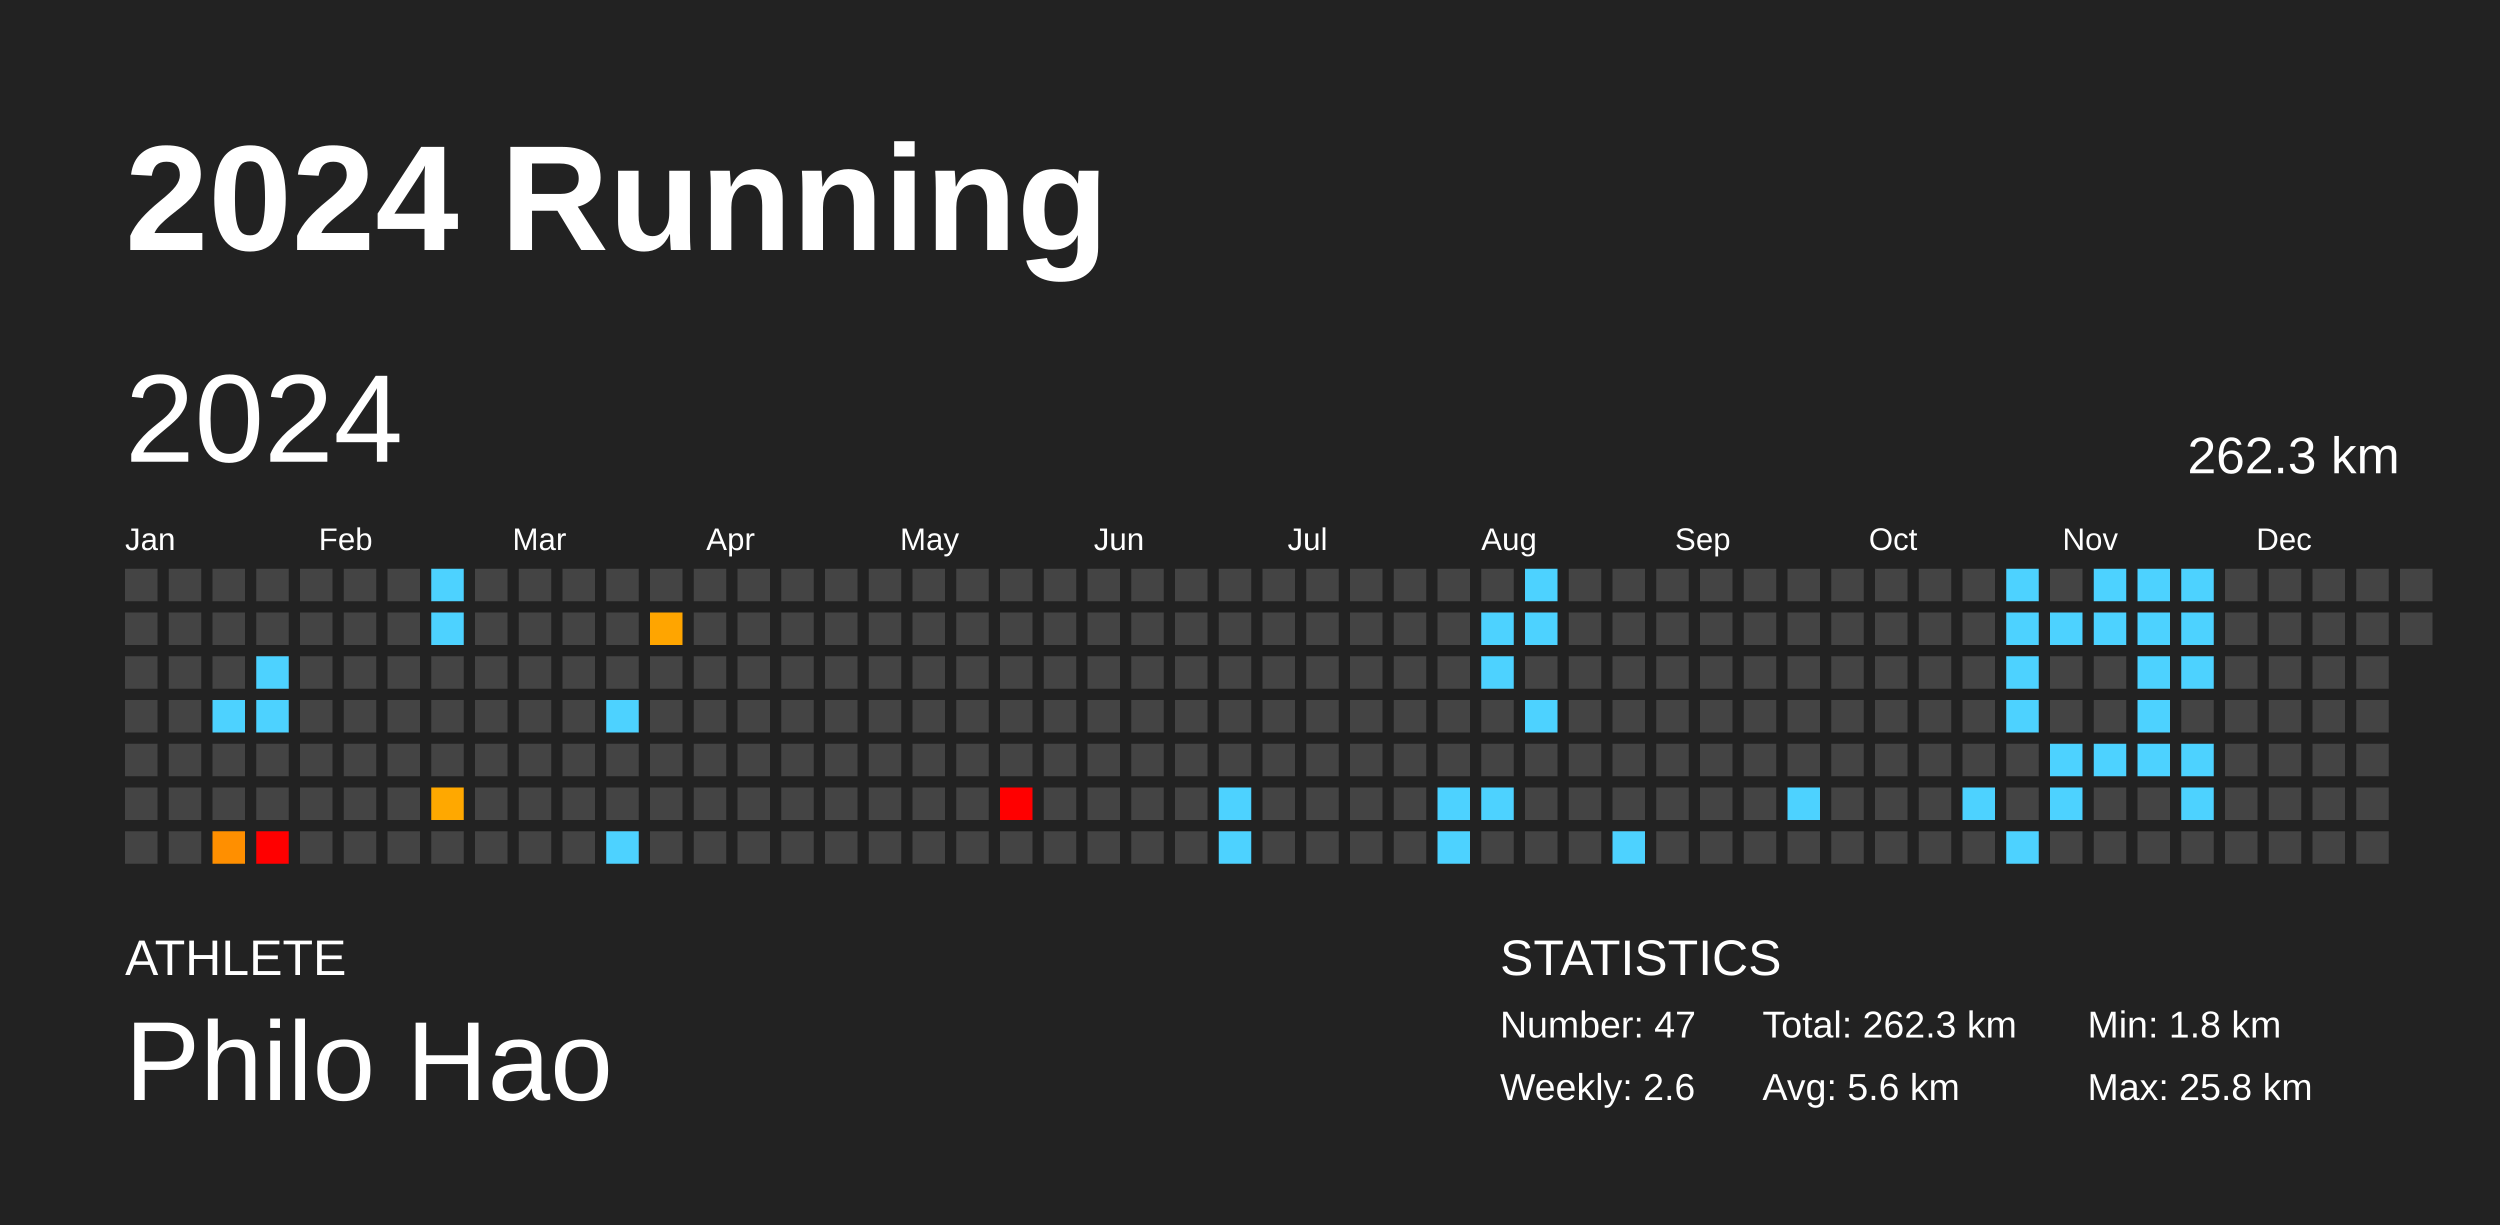
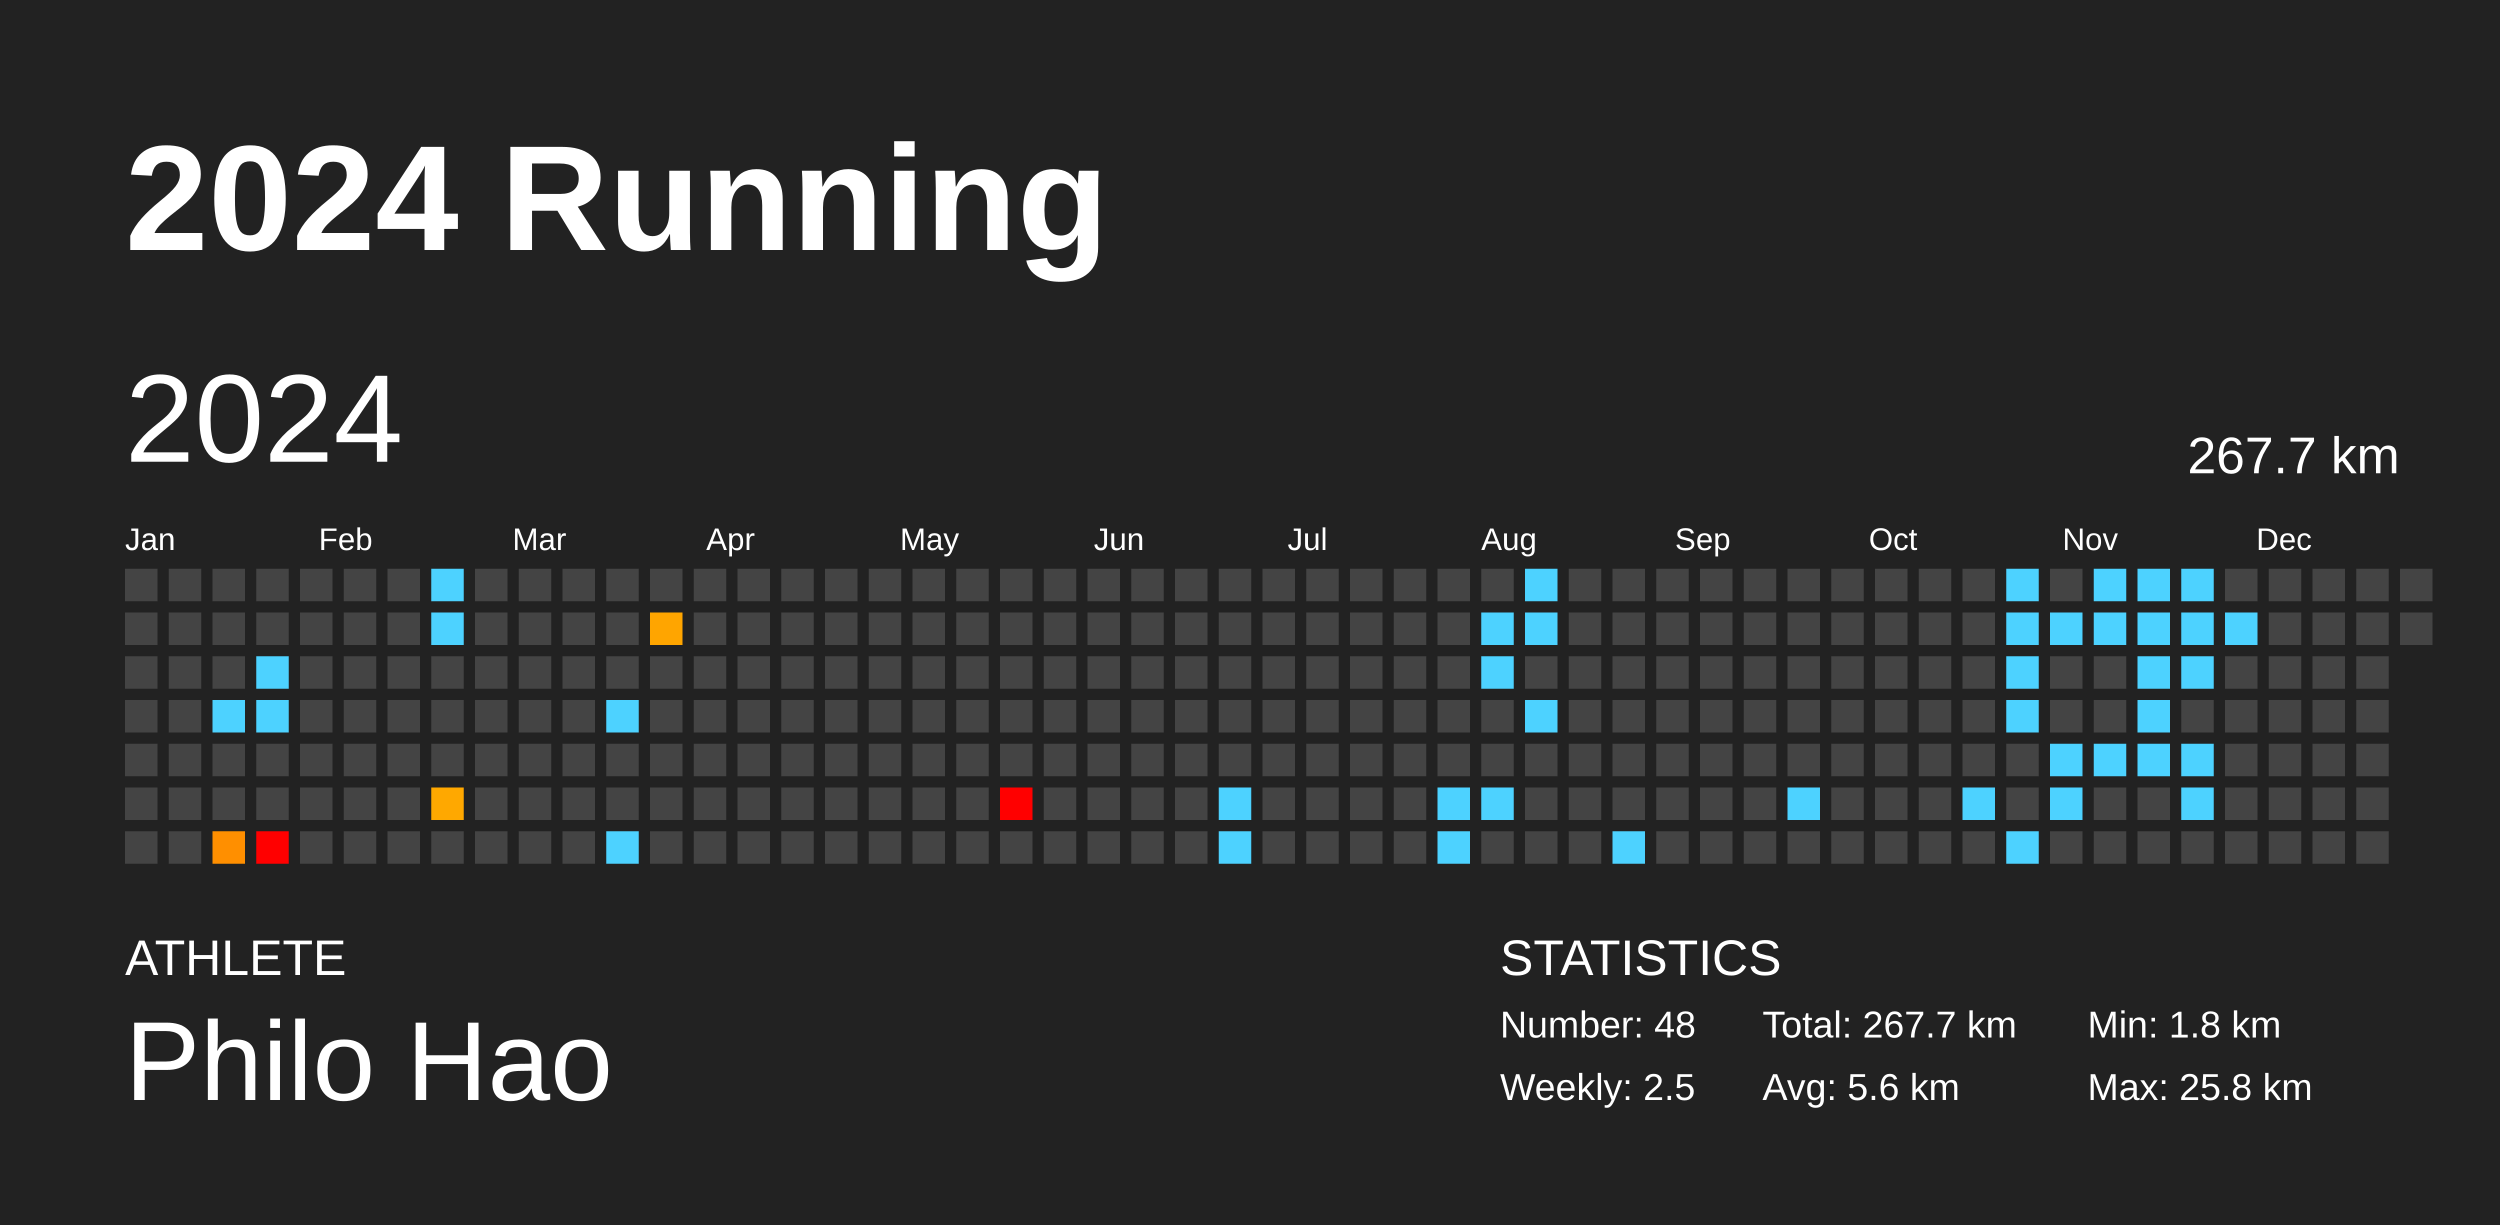
<svg xmlns="http://www.w3.org/2000/svg" baseProfile="full" height="98mm" version="1.1" viewBox="0,0,200,98" width="200mm">
  <defs />
  <rect fill="#222222" height="98" width="200" x="0" y="0" />
  <text fill="#FFFFFF" style="font-size:12px; font-family:Arial; font-weight:bold;" x="10" y="20">2024 Running</text>
  <text fill="#FFFFFF" style="font-size:4px; font-family:Arial" x="10" y="78">ATHLETE</text>
  <text fill="#FFFFFF" style="font-size:9px; font-family:Arial" x="10" y="88">Philo Hao</text>
  <text fill="#FFFFFF" style="font-size:4px; font-family:Arial" x="120" y="78">STATISTICS</text>
-   <text fill="#FFFFFF" style="font-size:3px; font-family:Arial" x="120" y="83">Number: 47</text>
-   <text fill="#FFFFFF" style="font-size:3px; font-family:Arial" x="120" y="88">Weekly: 2.6</text>
-   <text fill="#FFFFFF" style="font-size:3px; font-family:Arial" x="141" y="83">Total: 262.3 km</text>
+   <text fill="#FFFFFF" style="font-size:3px; font-family:Arial" x="120" y="83">Number: 48</text>
+   <text fill="#FFFFFF" style="font-size:3px; font-family:Arial" x="120" y="88">Weekly: 2.5</text>
+   <text fill="#FFFFFF" style="font-size:3px; font-family:Arial" x="141" y="83">Total: 267.7 km</text>
  <text fill="#FFFFFF" style="font-size:3px; font-family:Arial" x="141" y="88">Avg: 5.6 km</text>
  <text fill="#FFFFFF" style="font-size:3px; font-family:Arial" x="167" y="83">Min: 1.8 km</text>
  <text fill="#FFFFFF" style="font-size:3px; font-family:Arial" x="167" y="88">Max: 25.8 km</text>
  <text dominant-baseline="hanging" fill="#FFFFFF" style="font-size:10.0px; font-family:Arial;" x="10" y="30">2024</text>
-   <text dominant-baseline="hanging" fill="#FFFFFF" style="font-size:4.125px; font-family:Arial;" x="175" y="35">262.3 km</text>
+   <text dominant-baseline="hanging" fill="#FFFFFF" style="font-size:4.125px; font-family:Arial;" x="175" y="35">267.7 km</text>
  <text fill="#FFFFFF" style="font-size:2.5px; font-family:Arial" x="10.0" y="44">Jan</text>
  <text fill="#FFFFFF" style="font-size:2.5px; font-family:Arial" x="25.5" y="44">Feb</text>
  <text fill="#FFFFFF" style="font-size:2.5px; font-family:Arial" x="41.0" y="44">Mar</text>
  <text fill="#FFFFFF" style="font-size:2.5px; font-family:Arial" x="56.5" y="44">Apr</text>
  <text fill="#FFFFFF" style="font-size:2.5px; font-family:Arial" x="72.0" y="44">May</text>
  <text fill="#FFFFFF" style="font-size:2.5px; font-family:Arial" x="87.5" y="44">Jun</text>
  <text fill="#FFFFFF" style="font-size:2.5px; font-family:Arial" x="103.0" y="44">Jul</text>
  <text fill="#FFFFFF" style="font-size:2.5px; font-family:Arial" x="118.5" y="44">Aug</text>
  <text fill="#FFFFFF" style="font-size:2.5px; font-family:Arial" x="134.0" y="44">Sep</text>
  <text fill="#FFFFFF" style="font-size:2.5px; font-family:Arial" x="149.5" y="44">Oct</text>
  <text fill="#FFFFFF" style="font-size:2.5px; font-family:Arial" x="165.0" y="44">Nov</text>
  <text fill="#FFFFFF" style="font-size:2.5px; font-family:Arial" x="180.5" y="44">Dec</text>
  <rect fill="#444444" height="2.6" width="2.6" x="10.0" y="45.5" />
  <rect fill="#444444" height="2.6" width="2.6" x="10.0" y="49.0" />
  <rect fill="#444444" height="2.6" width="2.6" x="10.0" y="52.5" />
  <rect fill="#444444" height="2.6" width="2.6" x="10.0" y="56.0" />
  <rect fill="#444444" height="2.6" width="2.6" x="10.0" y="59.5" />
  <rect fill="#444444" height="2.6" width="2.6" x="10.0" y="63.0" />
  <rect fill="#444444" height="2.6" width="2.6" x="10.0" y="66.5" />
  <rect fill="#444444" height="2.6" width="2.6" x="13.5" y="45.5" />
  <rect fill="#444444" height="2.6" width="2.6" x="13.5" y="49.0" />
  <rect fill="#444444" height="2.6" width="2.6" x="13.5" y="52.5" />
  <rect fill="#444444" height="2.6" width="2.6" x="13.5" y="56.0" />
  <rect fill="#444444" height="2.6" width="2.6" x="13.5" y="59.5" />
  <rect fill="#444444" height="2.6" width="2.6" x="13.5" y="63.0" />
  <rect fill="#444444" height="2.6" width="2.6" x="13.5" y="66.5" />
  <rect fill="#444444" height="2.6" width="2.6" x="17.0" y="45.5" />
  <rect fill="#444444" height="2.6" width="2.6" x="17.0" y="49.0" />
  <rect fill="#444444" height="2.6" width="2.6" x="17.0" y="52.5" />
  <rect fill="#4dd2ff" height="2.6" width="2.6" x="17.0" y="56.0" />
  <rect fill="#444444" height="2.6" width="2.6" x="17.0" y="59.5" />
  <rect fill="#444444" height="2.6" width="2.6" x="17.0" y="63.0" />
  <rect fill="#ff8f00" height="2.6" width="2.6" x="17.0" y="66.5" />
  <rect fill="#444444" height="2.6" width="2.6" x="20.5" y="45.5" />
  <rect fill="#444444" height="2.6" width="2.6" x="20.5" y="49.0" />
  <rect fill="#4dd2ff" height="2.6" width="2.6" x="20.5" y="52.5" />
  <rect fill="#4dd2ff" height="2.6" width="2.6" x="20.5" y="56.0" />
  <rect fill="#444444" height="2.6" width="2.6" x="20.5" y="59.5" />
  <rect fill="#444444" height="2.6" width="2.6" x="20.5" y="63.0" />
  <rect fill="red" height="2.6" width="2.6" x="20.5" y="66.5" />
  <rect fill="#444444" height="2.6" width="2.6" x="24.0" y="45.5" />
  <rect fill="#444444" height="2.6" width="2.6" x="24.0" y="49.0" />
  <rect fill="#444444" height="2.6" width="2.6" x="24.0" y="52.5" />
  <rect fill="#444444" height="2.6" width="2.6" x="24.0" y="56.0" />
  <rect fill="#444444" height="2.6" width="2.6" x="24.0" y="59.5" />
  <rect fill="#444444" height="2.6" width="2.6" x="24.0" y="63.0" />
  <rect fill="#444444" height="2.6" width="2.6" x="24.0" y="66.5" />
  <rect fill="#444444" height="2.6" width="2.6" x="27.5" y="45.5" />
  <rect fill="#444444" height="2.6" width="2.6" x="27.5" y="49.0" />
  <rect fill="#444444" height="2.6" width="2.6" x="27.5" y="52.5" />
  <rect fill="#444444" height="2.6" width="2.6" x="27.5" y="56.0" />
  <rect fill="#444444" height="2.6" width="2.6" x="27.5" y="59.5" />
  <rect fill="#444444" height="2.6" width="2.6" x="27.5" y="63.0" />
  <rect fill="#444444" height="2.6" width="2.6" x="27.5" y="66.5" />
  <rect fill="#444444" height="2.6" width="2.6" x="31.0" y="45.5" />
  <rect fill="#444444" height="2.6" width="2.6" x="31.0" y="49.0" />
  <rect fill="#444444" height="2.6" width="2.6" x="31.0" y="52.5" />
  <rect fill="#444444" height="2.6" width="2.6" x="31.0" y="56.0" />
  <rect fill="#444444" height="2.6" width="2.6" x="31.0" y="59.5" />
  <rect fill="#444444" height="2.6" width="2.6" x="31.0" y="63.0" />
  <rect fill="#444444" height="2.6" width="2.6" x="31.0" y="66.5" />
  <rect fill="#4dd2ff" height="2.6" width="2.6" x="34.5" y="45.5" />
  <rect fill="#4dd2ff" height="2.6" width="2.6" x="34.5" y="49.0" />
  <rect fill="#444444" height="2.6" width="2.6" x="34.5" y="52.5" />
  <rect fill="#444444" height="2.6" width="2.6" x="34.5" y="56.0" />
  <rect fill="#444444" height="2.6" width="2.6" x="34.5" y="59.5" />
  <rect fill="#ffa800" height="2.6" width="2.6" x="34.5" y="63.0" />
  <rect fill="#444444" height="2.6" width="2.6" x="34.5" y="66.5" />
  <rect fill="#444444" height="2.6" width="2.6" x="38.0" y="45.5" />
  <rect fill="#444444" height="2.6" width="2.6" x="38.0" y="49.0" />
  <rect fill="#444444" height="2.6" width="2.6" x="38.0" y="52.5" />
  <rect fill="#444444" height="2.6" width="2.6" x="38.0" y="56.0" />
  <rect fill="#444444" height="2.6" width="2.6" x="38.0" y="59.5" />
  <rect fill="#444444" height="2.6" width="2.6" x="38.0" y="63.0" />
  <rect fill="#444444" height="2.6" width="2.6" x="38.0" y="66.5" />
  <rect fill="#444444" height="2.6" width="2.6" x="41.5" y="45.5" />
  <rect fill="#444444" height="2.6" width="2.6" x="41.5" y="49.0" />
  <rect fill="#444444" height="2.6" width="2.6" x="41.5" y="52.5" />
  <rect fill="#444444" height="2.6" width="2.6" x="41.5" y="56.0" />
  <rect fill="#444444" height="2.6" width="2.6" x="41.5" y="59.5" />
  <rect fill="#444444" height="2.6" width="2.6" x="41.5" y="63.0" />
  <rect fill="#444444" height="2.6" width="2.6" x="41.5" y="66.5" />
  <rect fill="#444444" height="2.6" width="2.6" x="45.0" y="45.5" />
  <rect fill="#444444" height="2.6" width="2.6" x="45.0" y="49.0" />
  <rect fill="#444444" height="2.6" width="2.6" x="45.0" y="52.5" />
  <rect fill="#444444" height="2.6" width="2.6" x="45.0" y="56.0" />
  <rect fill="#444444" height="2.6" width="2.6" x="45.0" y="59.5" />
  <rect fill="#444444" height="2.6" width="2.6" x="45.0" y="63.0" />
  <rect fill="#444444" height="2.6" width="2.6" x="45.0" y="66.5" />
  <rect fill="#444444" height="2.6" width="2.6" x="48.5" y="45.5" />
  <rect fill="#444444" height="2.6" width="2.6" x="48.5" y="49.0" />
  <rect fill="#444444" height="2.6" width="2.6" x="48.5" y="52.5" />
  <rect fill="#4dd2ff" height="2.6" width="2.6" x="48.5" y="56.0" />
  <rect fill="#444444" height="2.6" width="2.6" x="48.5" y="59.5" />
  <rect fill="#444444" height="2.6" width="2.6" x="48.5" y="63.0" />
  <rect fill="#4dd2ff" height="2.6" width="2.6" x="48.5" y="66.5" />
  <rect fill="#444444" height="2.6" width="2.6" x="52.0" y="45.5" />
  <rect fill="#ffa500" height="2.6" width="2.6" x="52.0" y="49.0" />
  <rect fill="#444444" height="2.6" width="2.6" x="52.0" y="52.5" />
  <rect fill="#444444" height="2.6" width="2.6" x="52.0" y="56.0" />
  <rect fill="#444444" height="2.6" width="2.6" x="52.0" y="59.5" />
  <rect fill="#444444" height="2.6" width="2.6" x="52.0" y="63.0" />
  <rect fill="#444444" height="2.6" width="2.6" x="52.0" y="66.5" />
  <rect fill="#444444" height="2.6" width="2.6" x="55.5" y="45.5" />
  <rect fill="#444444" height="2.6" width="2.6" x="55.5" y="49.0" />
  <rect fill="#444444" height="2.6" width="2.6" x="55.5" y="52.5" />
  <rect fill="#444444" height="2.6" width="2.6" x="55.5" y="56.0" />
  <rect fill="#444444" height="2.6" width="2.6" x="55.5" y="59.5" />
  <rect fill="#444444" height="2.6" width="2.6" x="55.5" y="63.0" />
  <rect fill="#444444" height="2.6" width="2.6" x="55.5" y="66.5" />
  <rect fill="#444444" height="2.6" width="2.6" x="59.0" y="45.5" />
  <rect fill="#444444" height="2.6" width="2.6" x="59.0" y="49.0" />
  <rect fill="#444444" height="2.6" width="2.6" x="59.0" y="52.5" />
  <rect fill="#444444" height="2.6" width="2.6" x="59.0" y="56.0" />
  <rect fill="#444444" height="2.6" width="2.6" x="59.0" y="59.5" />
  <rect fill="#444444" height="2.6" width="2.6" x="59.0" y="63.0" />
  <rect fill="#444444" height="2.6" width="2.6" x="59.0" y="66.5" />
  <rect fill="#444444" height="2.6" width="2.6" x="62.5" y="45.5" />
  <rect fill="#444444" height="2.6" width="2.6" x="62.5" y="49.0" />
  <rect fill="#444444" height="2.6" width="2.6" x="62.5" y="52.5" />
  <rect fill="#444444" height="2.6" width="2.6" x="62.5" y="56.0" />
  <rect fill="#444444" height="2.6" width="2.6" x="62.5" y="59.5" />
  <rect fill="#444444" height="2.6" width="2.6" x="62.5" y="63.0" />
  <rect fill="#444444" height="2.6" width="2.6" x="62.5" y="66.5" />
  <rect fill="#444444" height="2.6" width="2.6" x="66.0" y="45.5" />
  <rect fill="#444444" height="2.6" width="2.6" x="66.0" y="49.0" />
  <rect fill="#444444" height="2.6" width="2.6" x="66.0" y="52.5" />
  <rect fill="#444444" height="2.6" width="2.6" x="66.0" y="56.0" />
  <rect fill="#444444" height="2.6" width="2.6" x="66.0" y="59.5" />
  <rect fill="#444444" height="2.6" width="2.6" x="66.0" y="63.0" />
  <rect fill="#444444" height="2.6" width="2.6" x="66.0" y="66.5" />
  <rect fill="#444444" height="2.6" width="2.6" x="69.5" y="45.5" />
  <rect fill="#444444" height="2.6" width="2.6" x="69.5" y="49.0" />
  <rect fill="#444444" height="2.6" width="2.6" x="69.5" y="52.5" />
  <rect fill="#444444" height="2.6" width="2.6" x="69.5" y="56.0" />
  <rect fill="#444444" height="2.6" width="2.6" x="69.5" y="59.5" />
  <rect fill="#444444" height="2.6" width="2.6" x="69.5" y="63.0" />
  <rect fill="#444444" height="2.6" width="2.6" x="69.5" y="66.5" />
  <rect fill="#444444" height="2.6" width="2.6" x="73.0" y="45.5" />
  <rect fill="#444444" height="2.6" width="2.6" x="73.0" y="49.0" />
  <rect fill="#444444" height="2.6" width="2.6" x="73.0" y="52.5" />
  <rect fill="#444444" height="2.6" width="2.6" x="73.0" y="56.0" />
  <rect fill="#444444" height="2.6" width="2.6" x="73.0" y="59.5" />
  <rect fill="#444444" height="2.6" width="2.6" x="73.0" y="63.0" />
  <rect fill="#444444" height="2.6" width="2.6" x="73.0" y="66.5" />
  <rect fill="#444444" height="2.6" width="2.6" x="76.5" y="45.5" />
  <rect fill="#444444" height="2.6" width="2.6" x="76.5" y="49.0" />
  <rect fill="#444444" height="2.6" width="2.6" x="76.5" y="52.5" />
  <rect fill="#444444" height="2.6" width="2.6" x="76.5" y="56.0" />
  <rect fill="#444444" height="2.6" width="2.6" x="76.5" y="59.5" />
  <rect fill="#444444" height="2.6" width="2.6" x="76.5" y="63.0" />
  <rect fill="#444444" height="2.6" width="2.6" x="76.5" y="66.5" />
  <rect fill="#444444" height="2.6" width="2.6" x="80.0" y="45.5" />
  <rect fill="#444444" height="2.6" width="2.6" x="80.0" y="49.0" />
  <rect fill="#444444" height="2.6" width="2.6" x="80.0" y="52.5" />
  <rect fill="#444444" height="2.6" width="2.6" x="80.0" y="56.0" />
  <rect fill="#444444" height="2.6" width="2.6" x="80.0" y="59.5" />
  <rect fill="red" height="2.6" width="2.6" x="80.0" y="63.0" />
  <rect fill="#444444" height="2.6" width="2.6" x="80.0" y="66.5" />
  <rect fill="#444444" height="2.6" width="2.6" x="83.5" y="45.5" />
  <rect fill="#444444" height="2.6" width="2.6" x="83.5" y="49.0" />
  <rect fill="#444444" height="2.6" width="2.6" x="83.5" y="52.5" />
  <rect fill="#444444" height="2.6" width="2.6" x="83.5" y="56.0" />
  <rect fill="#444444" height="2.6" width="2.6" x="83.5" y="59.5" />
  <rect fill="#444444" height="2.6" width="2.6" x="83.5" y="63.0" />
  <rect fill="#444444" height="2.6" width="2.6" x="83.5" y="66.5" />
  <rect fill="#444444" height="2.6" width="2.6" x="87.0" y="45.5" />
  <rect fill="#444444" height="2.6" width="2.6" x="87.0" y="49.0" />
  <rect fill="#444444" height="2.6" width="2.6" x="87.0" y="52.5" />
  <rect fill="#444444" height="2.6" width="2.6" x="87.0" y="56.0" />
  <rect fill="#444444" height="2.6" width="2.6" x="87.0" y="59.5" />
  <rect fill="#444444" height="2.6" width="2.6" x="87.0" y="63.0" />
  <rect fill="#444444" height="2.6" width="2.6" x="87.0" y="66.5" />
  <rect fill="#444444" height="2.6" width="2.6" x="90.5" y="45.5" />
  <rect fill="#444444" height="2.6" width="2.6" x="90.5" y="49.0" />
  <rect fill="#444444" height="2.6" width="2.6" x="90.5" y="52.5" />
  <rect fill="#444444" height="2.6" width="2.6" x="90.5" y="56.0" />
  <rect fill="#444444" height="2.6" width="2.6" x="90.5" y="59.5" />
  <rect fill="#444444" height="2.6" width="2.6" x="90.5" y="63.0" />
  <rect fill="#444444" height="2.6" width="2.6" x="90.5" y="66.5" />
  <rect fill="#444444" height="2.6" width="2.6" x="94.0" y="45.5" />
  <rect fill="#444444" height="2.6" width="2.6" x="94.0" y="49.0" />
  <rect fill="#444444" height="2.6" width="2.6" x="94.0" y="52.5" />
  <rect fill="#444444" height="2.6" width="2.6" x="94.0" y="56.0" />
  <rect fill="#444444" height="2.6" width="2.6" x="94.0" y="59.5" />
  <rect fill="#444444" height="2.6" width="2.6" x="94.0" y="63.0" />
  <rect fill="#444444" height="2.6" width="2.6" x="94.0" y="66.5" />
  <rect fill="#444444" height="2.6" width="2.6" x="97.5" y="45.5" />
  <rect fill="#444444" height="2.6" width="2.6" x="97.5" y="49.0" />
  <rect fill="#444444" height="2.6" width="2.6" x="97.5" y="52.5" />
  <rect fill="#444444" height="2.6" width="2.6" x="97.5" y="56.0" />
  <rect fill="#444444" height="2.6" width="2.6" x="97.5" y="59.5" />
  <rect fill="#4dd2ff" height="2.6" width="2.6" x="97.5" y="63.0" />
  <rect fill="#4dd2ff" height="2.6" width="2.6" x="97.5" y="66.5" />
  <rect fill="#444444" height="2.6" width="2.6" x="101.0" y="45.5" />
  <rect fill="#444444" height="2.6" width="2.6" x="101.0" y="49.0" />
  <rect fill="#444444" height="2.6" width="2.6" x="101.0" y="52.5" />
  <rect fill="#444444" height="2.6" width="2.6" x="101.0" y="56.0" />
  <rect fill="#444444" height="2.6" width="2.6" x="101.0" y="59.5" />
  <rect fill="#444444" height="2.6" width="2.6" x="101.0" y="63.0" />
  <rect fill="#444444" height="2.6" width="2.6" x="101.0" y="66.5" />
  <rect fill="#444444" height="2.6" width="2.6" x="104.5" y="45.5" />
  <rect fill="#444444" height="2.6" width="2.6" x="104.5" y="49.0" />
  <rect fill="#444444" height="2.6" width="2.6" x="104.5" y="52.5" />
  <rect fill="#444444" height="2.6" width="2.6" x="104.5" y="56.0" />
  <rect fill="#444444" height="2.6" width="2.6" x="104.5" y="59.5" />
  <rect fill="#444444" height="2.6" width="2.6" x="104.5" y="63.0" />
  <rect fill="#444444" height="2.6" width="2.6" x="104.5" y="66.5" />
  <rect fill="#444444" height="2.6" width="2.6" x="108.0" y="45.5" />
  <rect fill="#444444" height="2.6" width="2.6" x="108.0" y="49.0" />
  <rect fill="#444444" height="2.6" width="2.6" x="108.0" y="52.5" />
  <rect fill="#444444" height="2.6" width="2.6" x="108.0" y="56.0" />
  <rect fill="#444444" height="2.6" width="2.6" x="108.0" y="59.5" />
  <rect fill="#444444" height="2.6" width="2.6" x="108.0" y="63.0" />
  <rect fill="#444444" height="2.6" width="2.6" x="108.0" y="66.5" />
  <rect fill="#444444" height="2.6" width="2.6" x="111.5" y="45.5" />
  <rect fill="#444444" height="2.6" width="2.6" x="111.5" y="49.0" />
  <rect fill="#444444" height="2.6" width="2.6" x="111.5" y="52.5" />
  <rect fill="#444444" height="2.6" width="2.6" x="111.5" y="56.0" />
  <rect fill="#444444" height="2.6" width="2.6" x="111.5" y="59.5" />
  <rect fill="#444444" height="2.6" width="2.6" x="111.5" y="63.0" />
  <rect fill="#444444" height="2.6" width="2.6" x="111.5" y="66.5" />
  <rect fill="#444444" height="2.6" width="2.6" x="115.0" y="45.5" />
  <rect fill="#444444" height="2.6" width="2.6" x="115.0" y="49.0" />
  <rect fill="#444444" height="2.6" width="2.6" x="115.0" y="52.5" />
  <rect fill="#444444" height="2.6" width="2.6" x="115.0" y="56.0" />
  <rect fill="#444444" height="2.6" width="2.6" x="115.0" y="59.5" />
  <rect fill="#4dd2ff" height="2.6" width="2.6" x="115.0" y="63.0" />
  <rect fill="#4dd2ff" height="2.6" width="2.6" x="115.0" y="66.5" />
  <rect fill="#444444" height="2.6" width="2.6" x="118.5" y="45.5" />
  <rect fill="#4dd2ff" height="2.6" width="2.6" x="118.5" y="49.0" />
  <rect fill="#4dd2ff" height="2.6" width="2.6" x="118.5" y="52.5" />
  <rect fill="#444444" height="2.6" width="2.6" x="118.5" y="56.0" />
  <rect fill="#444444" height="2.6" width="2.6" x="118.5" y="59.5" />
  <rect fill="#4dd2ff" height="2.6" width="2.6" x="118.5" y="63.0" />
  <rect fill="#444444" height="2.6" width="2.6" x="118.5" y="66.5" />
  <rect fill="#4dd2ff" height="2.6" width="2.6" x="122.0" y="45.5" />
  <rect fill="#4dd2ff" height="2.6" width="2.6" x="122.0" y="49.0" />
  <rect fill="#444444" height="2.6" width="2.6" x="122.0" y="52.5" />
  <rect fill="#4dd2ff" height="2.6" width="2.6" x="122.0" y="56.0" />
  <rect fill="#444444" height="2.6" width="2.6" x="122.0" y="59.5" />
  <rect fill="#444444" height="2.6" width="2.6" x="122.0" y="63.0" />
  <rect fill="#444444" height="2.6" width="2.6" x="122.0" y="66.5" />
  <rect fill="#444444" height="2.6" width="2.6" x="125.5" y="45.5" />
  <rect fill="#444444" height="2.6" width="2.6" x="125.5" y="49.0" />
  <rect fill="#444444" height="2.6" width="2.6" x="125.5" y="52.5" />
  <rect fill="#444444" height="2.6" width="2.6" x="125.5" y="56.0" />
  <rect fill="#444444" height="2.6" width="2.6" x="125.5" y="59.5" />
  <rect fill="#444444" height="2.6" width="2.6" x="125.5" y="63.0" />
  <rect fill="#444444" height="2.6" width="2.6" x="125.5" y="66.5" />
  <rect fill="#444444" height="2.6" width="2.6" x="129.0" y="45.5" />
  <rect fill="#444444" height="2.6" width="2.6" x="129.0" y="49.0" />
  <rect fill="#444444" height="2.6" width="2.6" x="129.0" y="52.5" />
  <rect fill="#444444" height="2.6" width="2.6" x="129.0" y="56.0" />
  <rect fill="#444444" height="2.6" width="2.6" x="129.0" y="59.5" />
  <rect fill="#444444" height="2.6" width="2.6" x="129.0" y="63.0" />
  <rect fill="#4dd2ff" height="2.6" width="2.6" x="129.0" y="66.5" />
  <rect fill="#444444" height="2.6" width="2.6" x="132.5" y="45.5" />
  <rect fill="#444444" height="2.6" width="2.6" x="132.5" y="49.0" />
  <rect fill="#444444" height="2.6" width="2.6" x="132.5" y="52.5" />
  <rect fill="#444444" height="2.6" width="2.6" x="132.5" y="56.0" />
  <rect fill="#444444" height="2.6" width="2.6" x="132.5" y="59.5" />
  <rect fill="#444444" height="2.6" width="2.6" x="132.5" y="63.0" />
  <rect fill="#444444" height="2.6" width="2.6" x="132.5" y="66.5" />
  <rect fill="#444444" height="2.6" width="2.6" x="136.0" y="45.5" />
  <rect fill="#444444" height="2.6" width="2.6" x="136.0" y="49.0" />
  <rect fill="#444444" height="2.6" width="2.6" x="136.0" y="52.5" />
  <rect fill="#444444" height="2.6" width="2.6" x="136.0" y="56.0" />
  <rect fill="#444444" height="2.6" width="2.6" x="136.0" y="59.5" />
  <rect fill="#444444" height="2.6" width="2.6" x="136.0" y="63.0" />
  <rect fill="#444444" height="2.6" width="2.6" x="136.0" y="66.5" />
  <rect fill="#444444" height="2.6" width="2.6" x="139.5" y="45.5" />
  <rect fill="#444444" height="2.6" width="2.6" x="139.5" y="49.0" />
  <rect fill="#444444" height="2.6" width="2.6" x="139.5" y="52.5" />
  <rect fill="#444444" height="2.6" width="2.6" x="139.5" y="56.0" />
  <rect fill="#444444" height="2.6" width="2.6" x="139.5" y="59.5" />
  <rect fill="#444444" height="2.6" width="2.6" x="139.5" y="63.0" />
  <rect fill="#444444" height="2.6" width="2.6" x="139.5" y="66.5" />
  <rect fill="#444444" height="2.6" width="2.6" x="143.0" y="45.5" />
  <rect fill="#444444" height="2.6" width="2.6" x="143.0" y="49.0" />
  <rect fill="#444444" height="2.6" width="2.6" x="143.0" y="52.5" />
  <rect fill="#444444" height="2.6" width="2.6" x="143.0" y="56.0" />
  <rect fill="#444444" height="2.6" width="2.6" x="143.0" y="59.5" />
  <rect fill="#4dd2ff" height="2.6" width="2.6" x="143.0" y="63.0" />
  <rect fill="#444444" height="2.6" width="2.6" x="143.0" y="66.5" />
  <rect fill="#444444" height="2.6" width="2.6" x="146.5" y="45.5" />
  <rect fill="#444444" height="2.6" width="2.6" x="146.5" y="49.0" />
  <rect fill="#444444" height="2.6" width="2.6" x="146.5" y="52.5" />
  <rect fill="#444444" height="2.6" width="2.6" x="146.5" y="56.0" />
  <rect fill="#444444" height="2.6" width="2.6" x="146.5" y="59.5" />
  <rect fill="#444444" height="2.6" width="2.6" x="146.5" y="63.0" />
  <rect fill="#444444" height="2.6" width="2.6" x="146.5" y="66.5" />
  <rect fill="#444444" height="2.6" width="2.6" x="150.0" y="45.5" />
  <rect fill="#444444" height="2.6" width="2.6" x="150.0" y="49.0" />
  <rect fill="#444444" height="2.6" width="2.6" x="150.0" y="52.5" />
  <rect fill="#444444" height="2.6" width="2.6" x="150.0" y="56.0" />
  <rect fill="#444444" height="2.6" width="2.6" x="150.0" y="59.5" />
  <rect fill="#444444" height="2.6" width="2.6" x="150.0" y="63.0" />
  <rect fill="#444444" height="2.6" width="2.6" x="150.0" y="66.5" />
  <rect fill="#444444" height="2.6" width="2.6" x="153.5" y="45.5" />
  <rect fill="#444444" height="2.6" width="2.6" x="153.5" y="49.0" />
  <rect fill="#444444" height="2.6" width="2.6" x="153.5" y="52.5" />
  <rect fill="#444444" height="2.6" width="2.6" x="153.5" y="56.0" />
  <rect fill="#444444" height="2.6" width="2.6" x="153.5" y="59.5" />
  <rect fill="#444444" height="2.6" width="2.6" x="153.5" y="63.0" />
  <rect fill="#444444" height="2.6" width="2.6" x="153.5" y="66.5" />
  <rect fill="#444444" height="2.6" width="2.6" x="157.0" y="45.5" />
  <rect fill="#444444" height="2.6" width="2.6" x="157.0" y="49.0" />
  <rect fill="#444444" height="2.6" width="2.6" x="157.0" y="52.5" />
  <rect fill="#444444" height="2.6" width="2.6" x="157.0" y="56.0" />
  <rect fill="#444444" height="2.6" width="2.6" x="157.0" y="59.5" />
  <rect fill="#4dd2ff" height="2.6" width="2.6" x="157.0" y="63.0" />
  <rect fill="#444444" height="2.6" width="2.6" x="157.0" y="66.5" />
  <rect fill="#4dd2ff" height="2.6" width="2.6" x="160.5" y="45.5" />
  <rect fill="#4dd2ff" height="2.6" width="2.6" x="160.5" y="49.0" />
  <rect fill="#4dd2ff" height="2.6" width="2.6" x="160.5" y="52.5" />
  <rect fill="#4dd2ff" height="2.6" width="2.6" x="160.5" y="56.0" />
  <rect fill="#444444" height="2.6" width="2.6" x="160.5" y="59.5" />
  <rect fill="#444444" height="2.6" width="2.6" x="160.5" y="63.0" />
  <rect fill="#4dd2ff" height="2.6" width="2.6" x="160.5" y="66.5" />
  <rect fill="#444444" height="2.6" width="2.6" x="164.0" y="45.5" />
  <rect fill="#4dd2ff" height="2.6" width="2.6" x="164.0" y="49.0" />
  <rect fill="#444444" height="2.6" width="2.6" x="164.0" y="52.5" />
  <rect fill="#444444" height="2.6" width="2.6" x="164.0" y="56.0" />
  <rect fill="#4dd2ff" height="2.6" width="2.6" x="164.0" y="59.5" />
  <rect fill="#4dd2ff" height="2.6" width="2.6" x="164.0" y="63.0" />
  <rect fill="#444444" height="2.6" width="2.6" x="164.0" y="66.5" />
  <rect fill="#4dd2ff" height="2.6" width="2.6" x="167.5" y="45.5" />
  <rect fill="#4dd2ff" height="2.6" width="2.6" x="167.5" y="49.0" />
  <rect fill="#444444" height="2.6" width="2.6" x="167.5" y="52.5" />
  <rect fill="#444444" height="2.6" width="2.6" x="167.5" y="56.0" />
  <rect fill="#4dd2ff" height="2.6" width="2.6" x="167.5" y="59.5" />
  <rect fill="#444444" height="2.6" width="2.6" x="167.5" y="63.0" />
  <rect fill="#444444" height="2.6" width="2.6" x="167.5" y="66.5" />
  <rect fill="#4dd2ff" height="2.6" width="2.6" x="171.0" y="45.5" />
  <rect fill="#4dd2ff" height="2.6" width="2.6" x="171.0" y="49.0" />
  <rect fill="#4dd2ff" height="2.6" width="2.6" x="171.0" y="52.5" />
  <rect fill="#4dd2ff" height="2.6" width="2.6" x="171.0" y="56.0" />
  <rect fill="#4dd2ff" height="2.6" width="2.6" x="171.0" y="59.5" />
  <rect fill="#444444" height="2.6" width="2.6" x="171.0" y="63.0" />
  <rect fill="#444444" height="2.6" width="2.6" x="171.0" y="66.5" />
  <rect fill="#4dd2ff" height="2.6" width="2.6" x="174.5" y="45.5" />
  <rect fill="#4dd2ff" height="2.6" width="2.6" x="174.5" y="49.0" />
  <rect fill="#4dd2ff" height="2.6" width="2.6" x="174.5" y="52.5" />
  <rect fill="#444444" height="2.6" width="2.6" x="174.5" y="56.0" />
  <rect fill="#4dd2ff" height="2.6" width="2.6" x="174.5" y="59.5" />
  <rect fill="#4dd2ff" height="2.6" width="2.6" x="174.5" y="63.0" />
  <rect fill="#444444" height="2.6" width="2.6" x="174.5" y="66.5" />
  <rect fill="#444444" height="2.6" width="2.6" x="178.0" y="45.5" />
-   <rect fill="#444444" height="2.6" width="2.6" x="178.0" y="49.0" />
+   <rect fill="#4dd2ff" height="2.6" width="2.6" x="178.0" y="49.0" />
  <rect fill="#444444" height="2.6" width="2.6" x="178.0" y="52.5" />
  <rect fill="#444444" height="2.6" width="2.6" x="178.0" y="56.0" />
  <rect fill="#444444" height="2.6" width="2.6" x="178.0" y="59.5" />
  <rect fill="#444444" height="2.6" width="2.6" x="178.0" y="63.0" />
  <rect fill="#444444" height="2.6" width="2.6" x="178.0" y="66.5" />
  <rect fill="#444444" height="2.6" width="2.6" x="181.5" y="45.5" />
  <rect fill="#444444" height="2.6" width="2.6" x="181.5" y="49.0" />
  <rect fill="#444444" height="2.6" width="2.6" x="181.5" y="52.5" />
  <rect fill="#444444" height="2.6" width="2.6" x="181.5" y="56.0" />
  <rect fill="#444444" height="2.6" width="2.6" x="181.5" y="59.5" />
  <rect fill="#444444" height="2.6" width="2.6" x="181.5" y="63.0" />
  <rect fill="#444444" height="2.6" width="2.6" x="181.5" y="66.5" />
  <rect fill="#444444" height="2.6" width="2.6" x="185.0" y="45.5" />
  <rect fill="#444444" height="2.6" width="2.6" x="185.0" y="49.0" />
  <rect fill="#444444" height="2.6" width="2.6" x="185.0" y="52.5" />
  <rect fill="#444444" height="2.6" width="2.6" x="185.0" y="56.0" />
  <rect fill="#444444" height="2.6" width="2.6" x="185.0" y="59.5" />
  <rect fill="#444444" height="2.6" width="2.6" x="185.0" y="63.0" />
  <rect fill="#444444" height="2.6" width="2.6" x="185.0" y="66.5" />
  <rect fill="#444444" height="2.6" width="2.6" x="188.5" y="45.5" />
  <rect fill="#444444" height="2.6" width="2.6" x="188.5" y="49.0" />
  <rect fill="#444444" height="2.6" width="2.6" x="188.5" y="52.5" />
  <rect fill="#444444" height="2.6" width="2.6" x="188.5" y="56.0" />
  <rect fill="#444444" height="2.6" width="2.6" x="188.5" y="59.5" />
  <rect fill="#444444" height="2.6" width="2.6" x="188.5" y="63.0" />
  <rect fill="#444444" height="2.6" width="2.6" x="188.5" y="66.5" />
  <rect fill="#444444" height="2.6" width="2.6" x="192.0" y="45.5" />
  <rect fill="#444444" height="2.6" width="2.6" x="192.0" y="49.0" />
</svg>
